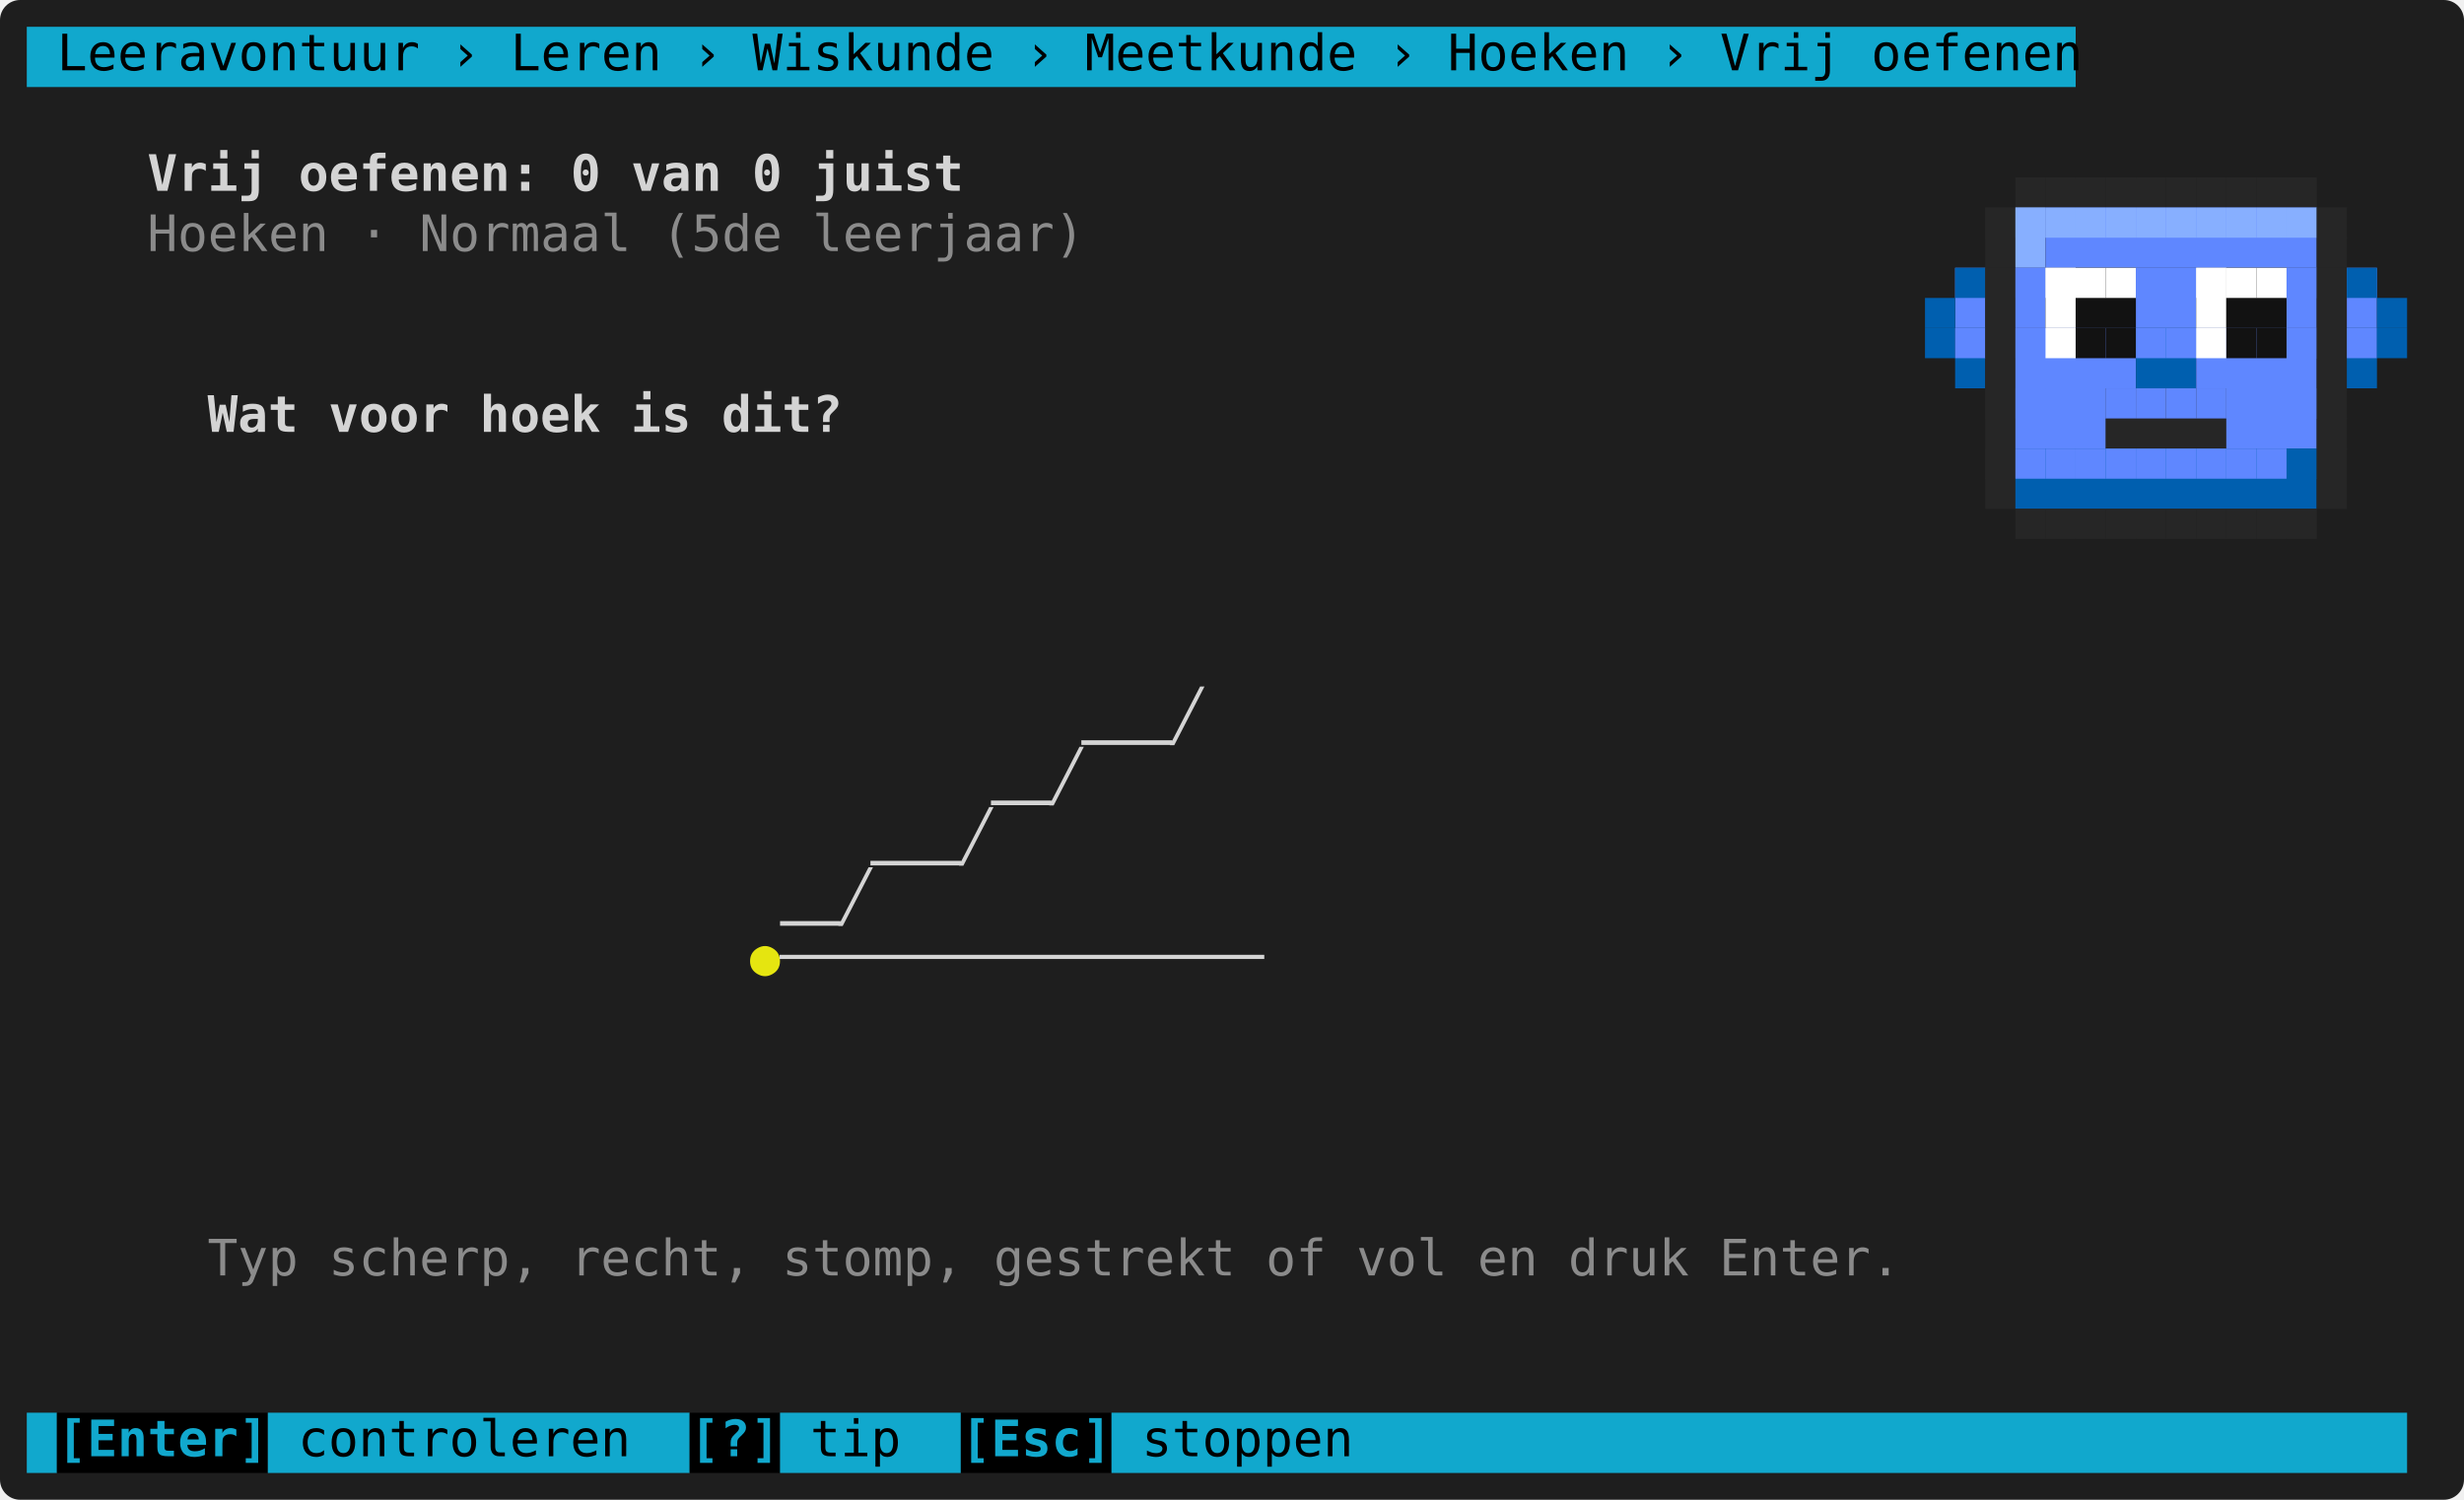
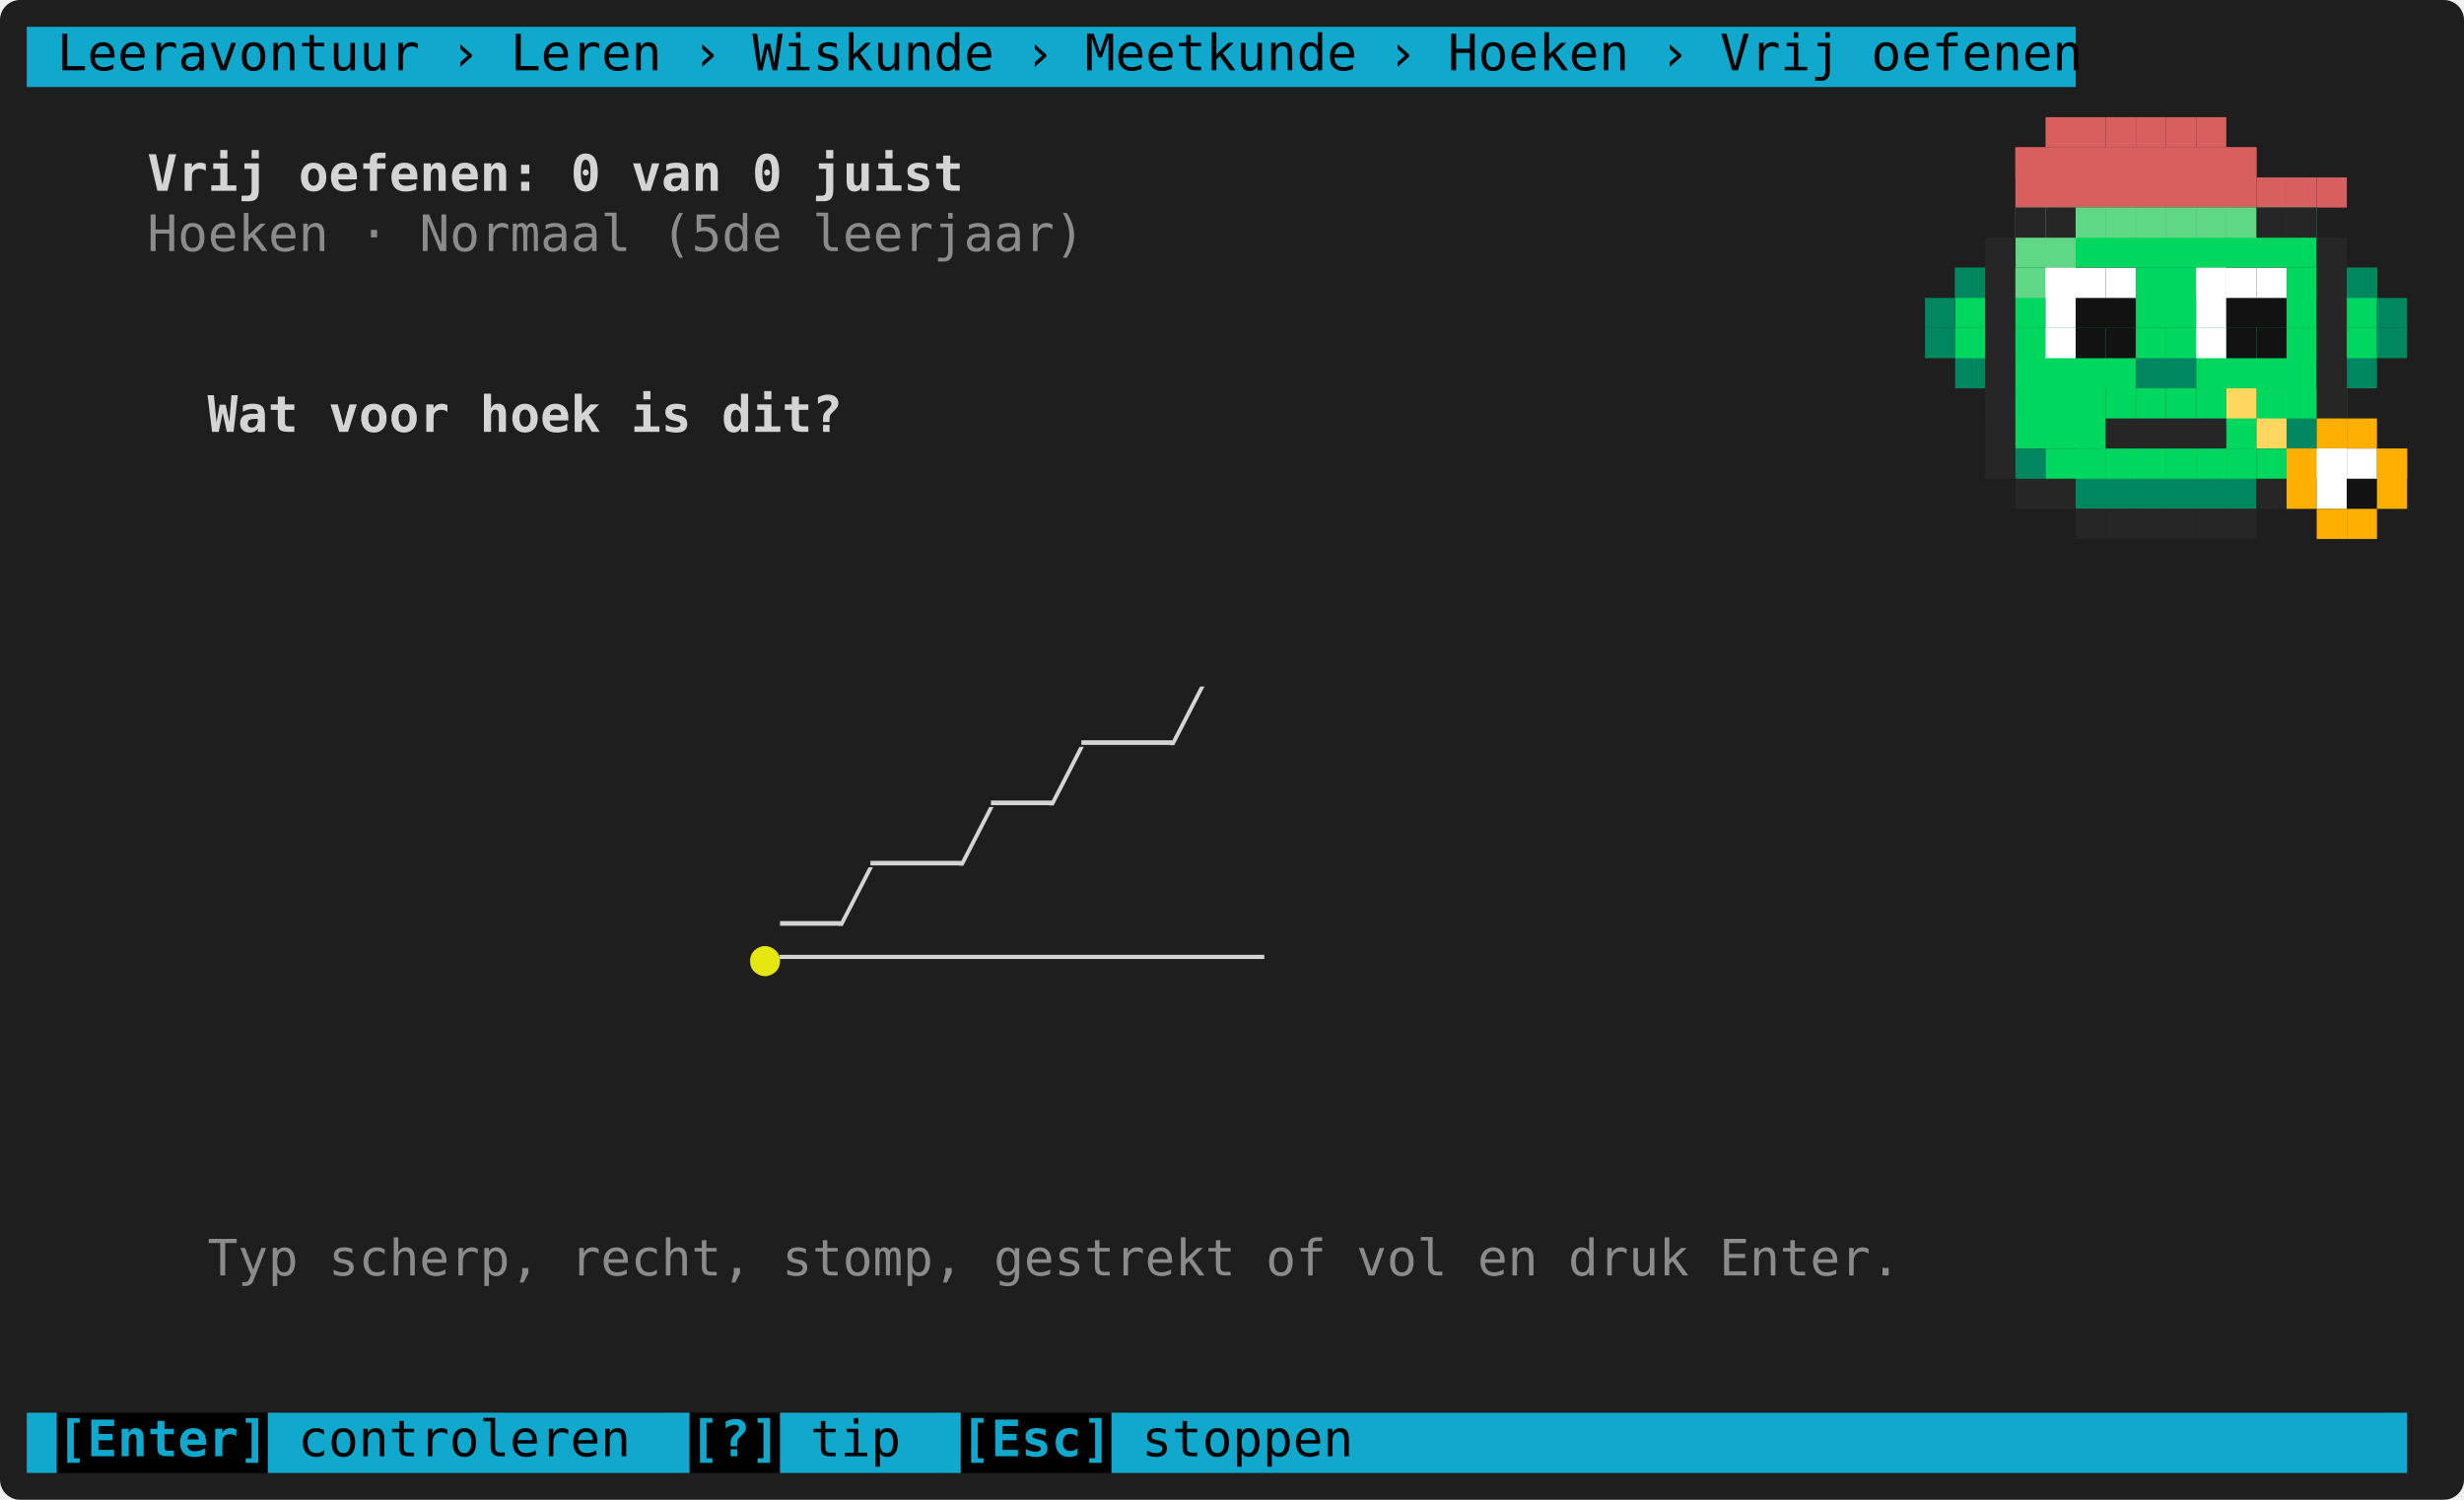
<svg xmlns="http://www.w3.org/2000/svg" width="736" height="448" viewBox="0 0 736 448" role="img" aria-label="Wat voor hoek is dit?">
  <rect width="736" height="448" rx="6" fill="#1e1e1e" />
  <g font-family="DejaVu Sans Mono, Menlo, Consolas, monospace" font-size="15">
    <rect x="8" y="8" width="612" height="18" fill="#11a8cd" />
    <text x="8" y="21" textLength="612" lengthAdjust="spacingAndGlyphs" xml:space="preserve" fill="#000000"> Leeravontuur › Leren › Wiskunde › Meetkunde › Hoeken › Vrij oefenen</text>
-     <rect x="602" y="53" width="9" height="9" fill="#262626" />
-     <rect x="611" y="53" width="9" height="9" fill="#262626" />
-     <rect x="620" y="53" width="9" height="9" fill="#262626" />
-     <rect x="629" y="53" width="9" height="9" fill="#262626" />
-     <rect x="638" y="53" width="9" height="9" fill="#262626" />
-     <rect x="647" y="53" width="9" height="9" fill="#262626" />
-     <rect x="656" y="53" width="9" height="9" fill="#262626" />
-     <rect x="665" y="53" width="9" height="9" fill="#262626" />
-     <rect x="674" y="53" width="9" height="9" fill="#262626" />
-     <rect x="683" y="53" width="9" height="9" fill="#262626" />
+     <rect x="611" y="35" width="9" height="9" fill="#d75f5f" />
+     <rect x="620" y="35" width="9" height="9" fill="#d75f5f" />
+     <rect x="629" y="35" width="9" height="9" fill="#d75f5f" />
+     <rect x="638" y="35" width="9" height="9" fill="#d75f5f" />
+     <rect x="647" y="35" width="9" height="9" fill="#d75f5f" />
+     <rect x="656" y="35" width="9" height="9" fill="#d75f5f" />
+     <rect x="602" y="44" width="72" height="18" fill="#d75f5f" />
+     <rect x="602" y="44" width="9" height="9" fill="#d75f5f" />
+     <rect x="611" y="44" width="9" height="9" fill="#d75f5f" />
+     <rect x="620" y="44" width="9" height="9" fill="#d75f5f" />
+     <rect x="629" y="44" width="9" height="9" fill="#d75f5f" />
+     <rect x="638" y="44" width="9" height="9" fill="#d75f5f" />
+     <rect x="647" y="44" width="9" height="9" fill="#d75f5f" />
+     <rect x="656" y="44" width="9" height="9" fill="#d75f5f" />
+     <rect x="665" y="44" width="9" height="9" fill="#d75f5f" />
+     <rect x="674" y="53" width="9" height="9" fill="#d75f5f" />
+     <rect x="683" y="53" width="9" height="9" fill="#d75f5f" />
+     <rect x="692" y="53" width="9" height="9" fill="#d75f5f" />
    <text x="44" y="57" textLength="243" lengthAdjust="spacingAndGlyphs" xml:space="preserve" fill="#d4d4d4" font-weight="bold">Vrij oefenen: 0 van 0 juist</text>
-     <rect x="593" y="62" width="9" height="18" fill="#262626" />
-     <rect x="602" y="62" width="9" height="18" fill="#87afff" />
-     <rect x="611" y="62" width="81" height="18" fill="#5f87ff" />
-     <rect x="692" y="62" width="9" height="18" fill="#262626" />
-     <rect x="593" y="62" width="9" height="9" fill="#262626" />
-     <rect x="602" y="62" width="9" height="9" fill="#87afff" />
-     <rect x="611" y="62" width="9" height="9" fill="#87afff" />
-     <rect x="620" y="62" width="9" height="9" fill="#87afff" />
-     <rect x="629" y="62" width="9" height="9" fill="#87afff" />
-     <rect x="638" y="62" width="9" height="9" fill="#87afff" />
-     <rect x="647" y="62" width="9" height="9" fill="#87afff" />
-     <rect x="656" y="62" width="9" height="9" fill="#87afff" />
-     <rect x="665" y="62" width="9" height="9" fill="#87afff" />
-     <rect x="674" y="62" width="9" height="9" fill="#87afff" />
-     <rect x="683" y="62" width="9" height="9" fill="#87afff" />
-     <rect x="692" y="62" width="9" height="9" fill="#262626" />
+     <rect x="602" y="62" width="18" height="18" fill="#5fd787" />
+     <rect x="620" y="62" width="72" height="18" fill="#00d75f" />
+     <rect x="593" y="71" width="9" height="9" fill="#262626" />
+     <rect x="602" y="62" width="9" height="9" fill="#262626" />
+     <rect x="611" y="62" width="9" height="9" fill="#262626" />
+     <rect x="620" y="62" width="9" height="9" fill="#5fd787" />
+     <rect x="629" y="62" width="9" height="9" fill="#5fd787" />
+     <rect x="638" y="62" width="9" height="9" fill="#5fd787" />
+     <rect x="647" y="62" width="9" height="9" fill="#5fd787" />
+     <rect x="656" y="62" width="9" height="9" fill="#5fd787" />
+     <rect x="665" y="62" width="9" height="9" fill="#5fd787" />
+     <rect x="674" y="62" width="9" height="9" fill="#262626" />
+     <rect x="683" y="62" width="9" height="9" fill="#262626" />
+     <rect x="692" y="71" width="9" height="9" fill="#262626" />
    <text x="44" y="75" textLength="279" lengthAdjust="spacingAndGlyphs" xml:space="preserve" fill="#d4d4d4" opacity="0.6">Hoeken · Normaal (5de leerjaar)</text>
-     <rect x="584" y="80" width="9" height="18" fill="#5f87ff" />
+     <rect x="584" y="80" width="9" height="18" fill="#00d75f" />
    <rect x="593" y="80" width="9" height="18" fill="#262626" />
-     <rect x="602" y="80" width="9" height="18" fill="#5f87ff" />
+     <rect x="602" y="80" width="9" height="18" fill="#00d75f" />
    <rect x="611" y="80" width="9" height="18" fill="#ffffff" />
    <rect x="620" y="80" width="18" height="18" fill="#121212" />
-     <rect x="638" y="80" width="18" height="18" fill="#5f87ff" />
+     <rect x="638" y="80" width="18" height="18" fill="#00d75f" />
    <rect x="656" y="80" width="9" height="18" fill="#ffffff" />
    <rect x="665" y="80" width="18" height="18" fill="#121212" />
-     <rect x="683" y="80" width="9" height="18" fill="#5f87ff" />
+     <rect x="683" y="80" width="9" height="18" fill="#00d75f" />
    <rect x="692" y="80" width="9" height="18" fill="#262626" />
-     <rect x="701" y="80" width="9" height="18" fill="#5f87ff" />
-     <rect x="575" y="89" width="9" height="9" fill="#005faf" />
-     <rect x="584" y="80" width="9" height="9" fill="#005faf" />
+     <rect x="701" y="80" width="9" height="18" fill="#00d75f" />
+     <rect x="575" y="89" width="9" height="9" fill="#00875f" />
+     <rect x="584" y="80" width="9" height="9" fill="#00875f" />
    <rect x="593" y="80" width="9" height="9" fill="#262626" />
-     <rect x="602" y="80" width="9" height="9" fill="#5f87ff" />
+     <rect x="602" y="80" width="9" height="9" fill="#5fd787" />
    <rect x="611" y="80" width="9" height="9" fill="#ffffff" />
    <rect x="620" y="80" width="9" height="9" fill="#ffffff" />
    <rect x="629" y="80" width="9" height="9" fill="#ffffff" />
-     <rect x="638" y="80" width="9" height="9" fill="#5f87ff" />
-     <rect x="647" y="80" width="9" height="9" fill="#5f87ff" />
+     <rect x="638" y="80" width="9" height="9" fill="#00d75f" />
+     <rect x="647" y="80" width="9" height="9" fill="#00d75f" />
    <rect x="656" y="80" width="9" height="9" fill="#ffffff" />
    <rect x="665" y="80" width="9" height="9" fill="#ffffff" />
    <rect x="674" y="80" width="9" height="9" fill="#ffffff" />
-     <rect x="683" y="80" width="9" height="9" fill="#5f87ff" />
+     <rect x="683" y="80" width="9" height="9" fill="#00d75f" />
    <rect x="692" y="80" width="9" height="9" fill="#262626" />
-     <rect x="701" y="80" width="9" height="9" fill="#005faf" />
-     <rect x="710" y="89" width="9" height="9" fill="#005faf" />
-     <rect x="584" y="98" width="9" height="18" fill="#005faf" />
+     <rect x="701" y="80" width="9" height="9" fill="#00875f" />
+     <rect x="710" y="89" width="9" height="9" fill="#00875f" />
+     <rect x="584" y="98" width="9" height="18" fill="#00875f" />
    <rect x="593" y="98" width="9" height="18" fill="#262626" />
-     <rect x="602" y="98" width="36" height="18" fill="#5f87ff" />
-     <rect x="638" y="98" width="18" height="18" fill="#005faf" />
-     <rect x="656" y="98" width="36" height="18" fill="#5f87ff" />
+     <rect x="602" y="98" width="36" height="18" fill="#00d75f" />
+     <rect x="638" y="98" width="18" height="18" fill="#00875f" />
+     <rect x="656" y="98" width="36" height="18" fill="#00d75f" />
    <rect x="692" y="98" width="9" height="18" fill="#262626" />
-     <rect x="701" y="98" width="9" height="18" fill="#005faf" />
-     <rect x="575" y="98" width="9" height="9" fill="#005faf" />
-     <rect x="584" y="98" width="9" height="9" fill="#5f87ff" />
+     <rect x="701" y="98" width="9" height="18" fill="#00875f" />
+     <rect x="575" y="98" width="9" height="9" fill="#00875f" />
+     <rect x="584" y="98" width="9" height="9" fill="#00d75f" />
    <rect x="593" y="98" width="9" height="9" fill="#262626" />
-     <rect x="602" y="98" width="9" height="9" fill="#5f87ff" />
+     <rect x="602" y="98" width="9" height="9" fill="#00d75f" />
    <rect x="611" y="98" width="9" height="9" fill="#ffffff" />
    <rect x="620" y="98" width="9" height="9" fill="#121212" />
    <rect x="629" y="98" width="9" height="9" fill="#121212" />
-     <rect x="638" y="98" width="9" height="9" fill="#5f87ff" />
-     <rect x="647" y="98" width="9" height="9" fill="#5f87ff" />
+     <rect x="638" y="98" width="9" height="9" fill="#00d75f" />
+     <rect x="647" y="98" width="9" height="9" fill="#00d75f" />
    <rect x="656" y="98" width="9" height="9" fill="#ffffff" />
    <rect x="665" y="98" width="9" height="9" fill="#121212" />
    <rect x="674" y="98" width="9" height="9" fill="#121212" />
-     <rect x="683" y="98" width="9" height="9" fill="#5f87ff" />
+     <rect x="683" y="98" width="9" height="9" fill="#00d75f" />
    <rect x="692" y="98" width="9" height="9" fill="#262626" />
-     <rect x="701" y="98" width="9" height="9" fill="#5f87ff" />
-     <rect x="710" y="98" width="9" height="9" fill="#005faf" />
+     <rect x="701" y="98" width="9" height="9" fill="#00d75f" />
+     <rect x="710" y="98" width="9" height="9" fill="#00875f" />
    <rect x="593" y="116" width="9" height="18" fill="#262626" />
-     <rect x="602" y="116" width="27" height="18" fill="#5f87ff" />
+     <rect x="602" y="116" width="27" height="18" fill="#00d75f" />
    <rect x="629" y="116" width="36" height="18" fill="#262626" />
-     <rect x="665" y="116" width="27" height="18" fill="#5f87ff" />
-     <rect x="692" y="116" width="9" height="18" fill="#262626" />
+     <rect x="665" y="116" width="9" height="18" fill="#00d75f" />
+     <rect x="674" y="116" width="9" height="18" fill="#ffd75f" />
+     <rect x="683" y="116" width="9" height="18" fill="#00875f" />
+     <rect x="692" y="116" width="9" height="18" fill="#ffaf00" />
    <rect x="593" y="116" width="9" height="9" fill="#262626" />
-     <rect x="602" y="116" width="9" height="9" fill="#5f87ff" />
-     <rect x="611" y="116" width="9" height="9" fill="#5f87ff" />
-     <rect x="620" y="116" width="9" height="9" fill="#5f87ff" />
-     <rect x="629" y="116" width="9" height="9" fill="#5f87ff" />
-     <rect x="638" y="116" width="9" height="9" fill="#5f87ff" />
-     <rect x="647" y="116" width="9" height="9" fill="#5f87ff" />
-     <rect x="656" y="116" width="9" height="9" fill="#5f87ff" />
-     <rect x="665" y="116" width="9" height="9" fill="#5f87ff" />
-     <rect x="674" y="116" width="9" height="9" fill="#5f87ff" />
-     <rect x="683" y="116" width="9" height="9" fill="#5f87ff" />
+     <rect x="602" y="116" width="9" height="9" fill="#00d75f" />
+     <rect x="611" y="116" width="9" height="9" fill="#00d75f" />
+     <rect x="620" y="116" width="9" height="9" fill="#00d75f" />
+     <rect x="629" y="116" width="9" height="9" fill="#00d75f" />
+     <rect x="638" y="116" width="9" height="9" fill="#00d75f" />
+     <rect x="647" y="116" width="9" height="9" fill="#00d75f" />
+     <rect x="656" y="116" width="9" height="9" fill="#00d75f" />
+     <rect x="665" y="116" width="9" height="9" fill="#ffd75f" />
+     <rect x="674" y="116" width="9" height="9" fill="#00d75f" />
+     <rect x="683" y="116" width="9" height="9" fill="#00d75f" />
    <rect x="692" y="116" width="9" height="9" fill="#262626" />
+     <rect x="701" y="125" width="9" height="9" fill="#ffaf00" />
    <text x="62" y="129" textLength="207" lengthAdjust="spacingAndGlyphs" xml:space="preserve" fill="#d4d4d4" font-weight="bold">Wat voor hoek is dit?  </text>
-     <rect x="593" y="134" width="9" height="18" fill="#262626" />
-     <rect x="602" y="134" width="90" height="18" fill="#005faf" />
-     <rect x="692" y="134" width="9" height="18" fill="#262626" />
+     <rect x="602" y="134" width="18" height="18" fill="#262626" />
+     <rect x="620" y="134" width="54" height="18" fill="#00875f" />
+     <rect x="674" y="134" width="9" height="18" fill="#262626" />
+     <rect x="683" y="134" width="9" height="18" fill="#ffaf00" />
+     <rect x="692" y="134" width="9" height="18" fill="#ffffff" />
+     <rect x="701" y="134" width="9" height="18" fill="#121212" />
+     <rect x="710" y="134" width="9" height="18" fill="#ffaf00" />
    <rect x="593" y="134" width="9" height="9" fill="#262626" />
-     <rect x="602" y="134" width="9" height="9" fill="#5f87ff" />
-     <rect x="611" y="134" width="9" height="9" fill="#5f87ff" />
-     <rect x="620" y="134" width="9" height="9" fill="#5f87ff" />
-     <rect x="629" y="134" width="9" height="9" fill="#5f87ff" />
-     <rect x="638" y="134" width="9" height="9" fill="#5f87ff" />
-     <rect x="647" y="134" width="9" height="9" fill="#5f87ff" />
-     <rect x="656" y="134" width="9" height="9" fill="#5f87ff" />
-     <rect x="665" y="134" width="9" height="9" fill="#5f87ff" />
-     <rect x="674" y="134" width="9" height="9" fill="#5f87ff" />
-     <rect x="683" y="134" width="9" height="9" fill="#005faf" />
-     <rect x="692" y="134" width="9" height="9" fill="#262626" />
-     <rect x="602" y="152" width="9" height="9" fill="#262626" />
-     <rect x="611" y="152" width="9" height="9" fill="#262626" />
+     <rect x="602" y="134" width="9" height="9" fill="#00875f" />
+     <rect x="611" y="134" width="9" height="9" fill="#00d75f" />
+     <rect x="620" y="134" width="9" height="9" fill="#00d75f" />
+     <rect x="629" y="134" width="9" height="9" fill="#00d75f" />
+     <rect x="638" y="134" width="9" height="9" fill="#00d75f" />
+     <rect x="647" y="134" width="9" height="9" fill="#00d75f" />
+     <rect x="656" y="134" width="9" height="9" fill="#00d75f" />
+     <rect x="665" y="134" width="9" height="9" fill="#00d75f" />
+     <rect x="674" y="134" width="9" height="9" fill="#00d75f" />
+     <rect x="683" y="134" width="9" height="9" fill="#ffaf00" />
+     <rect x="692" y="134" width="9" height="9" fill="#ffffff" />
+     <rect x="701" y="134" width="9" height="9" fill="#ffffff" />
+     <rect x="710" y="134" width="9" height="9" fill="#ffaf00" />
    <rect x="620" y="152" width="9" height="9" fill="#262626" />
    <rect x="629" y="152" width="9" height="9" fill="#262626" />
    <rect x="638" y="152" width="9" height="9" fill="#262626" />
    <rect x="647" y="152" width="9" height="9" fill="#262626" />
    <rect x="656" y="152" width="9" height="9" fill="#262626" />
    <rect x="665" y="152" width="9" height="9" fill="#262626" />
-     <rect x="674" y="152" width="9" height="9" fill="#262626" />
-     <rect x="683" y="152" width="9" height="9" fill="#262626" />
+     <rect x="692" y="152" width="9" height="9" fill="#ffaf00" />
+     <rect x="701" y="152" width="9" height="9" fill="#ffaf00" />
    <text x="323" y="219" textLength="36" lengthAdjust="spacingAndGlyphs" xml:space="preserve" fill="#d4d4d4" font-weight="bold">___╱</text>
    <text x="296" y="237" textLength="27" lengthAdjust="spacingAndGlyphs" xml:space="preserve" fill="#d4d4d4" font-weight="bold">__╱</text>
    <text x="260" y="255" textLength="36" lengthAdjust="spacingAndGlyphs" xml:space="preserve" fill="#d4d4d4" font-weight="bold">___╱</text>
    <text x="233" y="273" textLength="27" lengthAdjust="spacingAndGlyphs" xml:space="preserve" fill="#d4d4d4" font-weight="bold">__╱</text>
    <text x="224" y="291" textLength="9" lengthAdjust="spacingAndGlyphs" xml:space="preserve" fill="#e5e510" font-weight="bold">●</text>
    <text x="233" y="291" textLength="144" lengthAdjust="spacingAndGlyphs" xml:space="preserve" fill="#d4d4d4" font-weight="bold">────────────────</text>
    <text x="62" y="381" textLength="504" lengthAdjust="spacingAndGlyphs" xml:space="preserve" fill="#d4d4d4" opacity="0.6">Typ scherp, recht, stomp, gestrekt of vol en druk Enter.</text>
    <rect x="8" y="422" width="9" height="18" fill="#11a8cd" />
    <rect x="17" y="422" width="63" height="18" fill="#000000" />
    <rect x="80" y="422" width="126" height="18" fill="#11a8cd" />
    <rect x="206" y="422" width="27" height="18" fill="#000000" />
    <rect x="233" y="422" width="54" height="18" fill="#11a8cd" />
    <rect x="287" y="422" width="45" height="18" fill="#000000" />
    <rect x="332" y="422" width="387" height="18" fill="#11a8cd" />
    <text x="17" y="435" textLength="63" lengthAdjust="spacingAndGlyphs" xml:space="preserve" fill="#11a8cd" font-weight="bold">[Enter]</text>
    <text x="80" y="435" textLength="126" lengthAdjust="spacingAndGlyphs" xml:space="preserve" fill="#000000"> controleren  </text>
    <text x="206" y="435" textLength="27" lengthAdjust="spacingAndGlyphs" xml:space="preserve" fill="#11a8cd" font-weight="bold">[?]</text>
    <text x="233" y="435" textLength="54" lengthAdjust="spacingAndGlyphs" xml:space="preserve" fill="#000000"> tip  </text>
    <text x="287" y="435" textLength="45" lengthAdjust="spacingAndGlyphs" xml:space="preserve" fill="#11a8cd" font-weight="bold">[Esc]</text>
    <text x="332" y="435" textLength="387" lengthAdjust="spacingAndGlyphs" xml:space="preserve" fill="#000000"> stoppen                                   </text>
  </g>
</svg>
